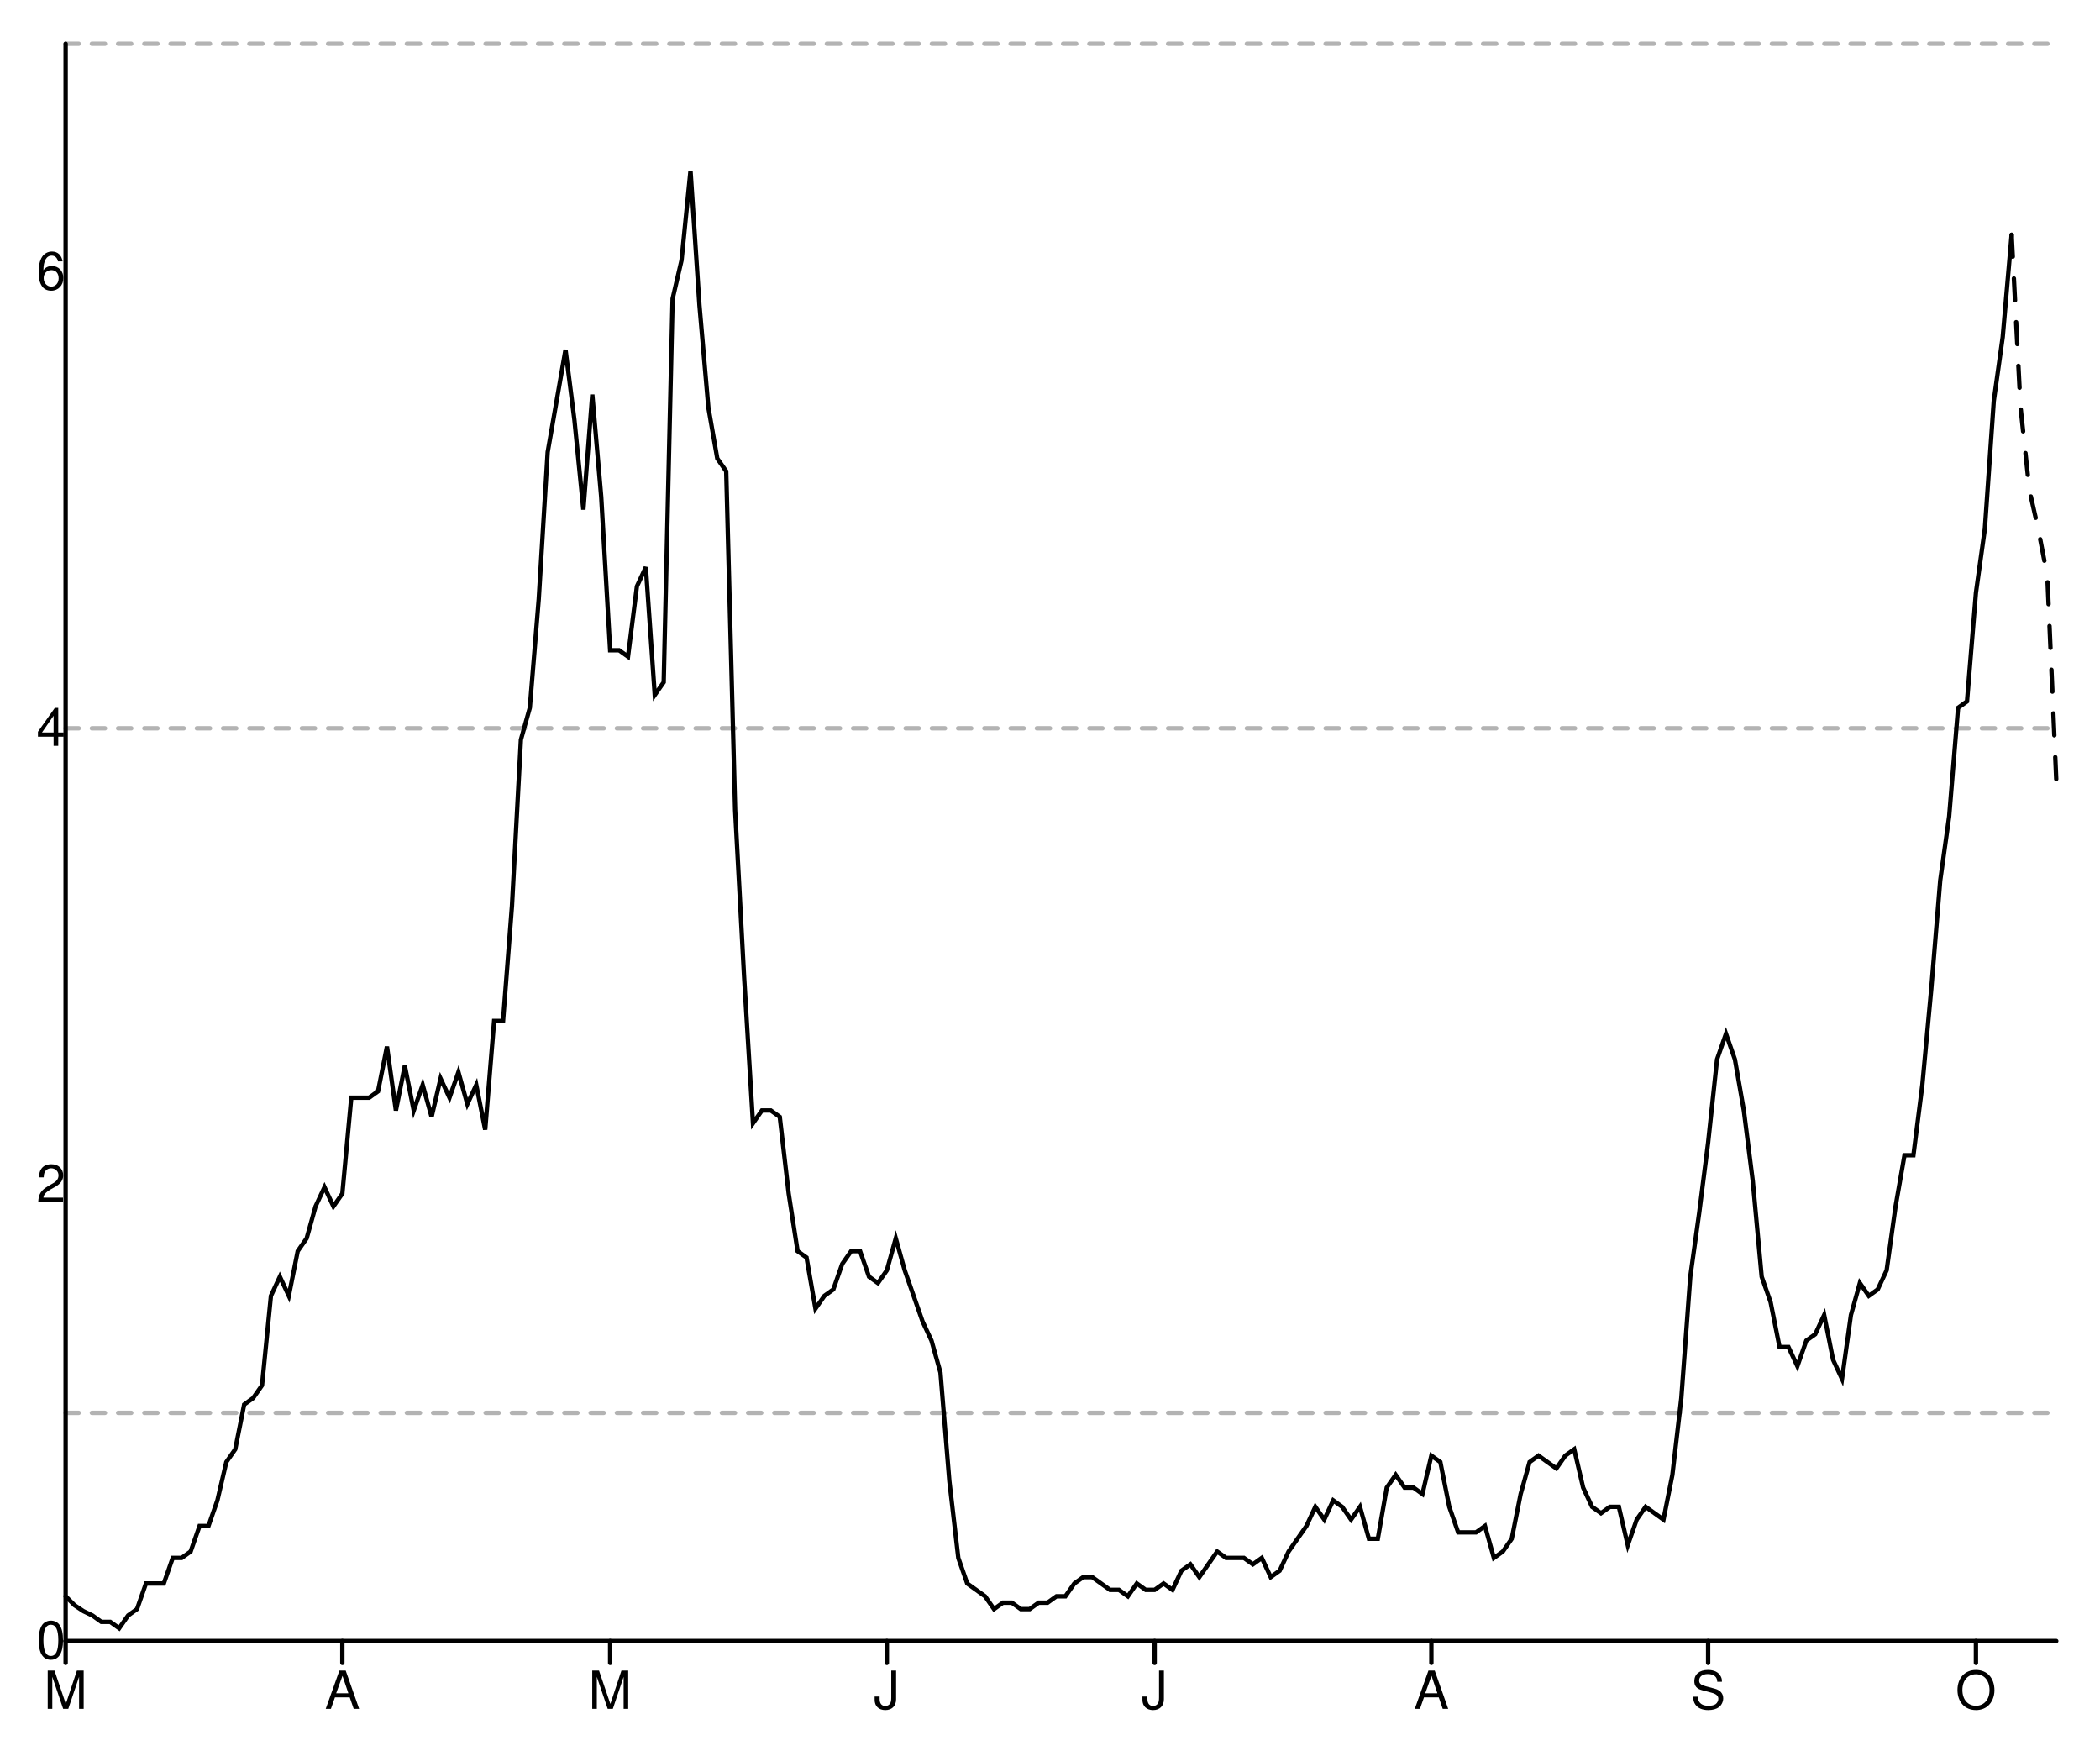
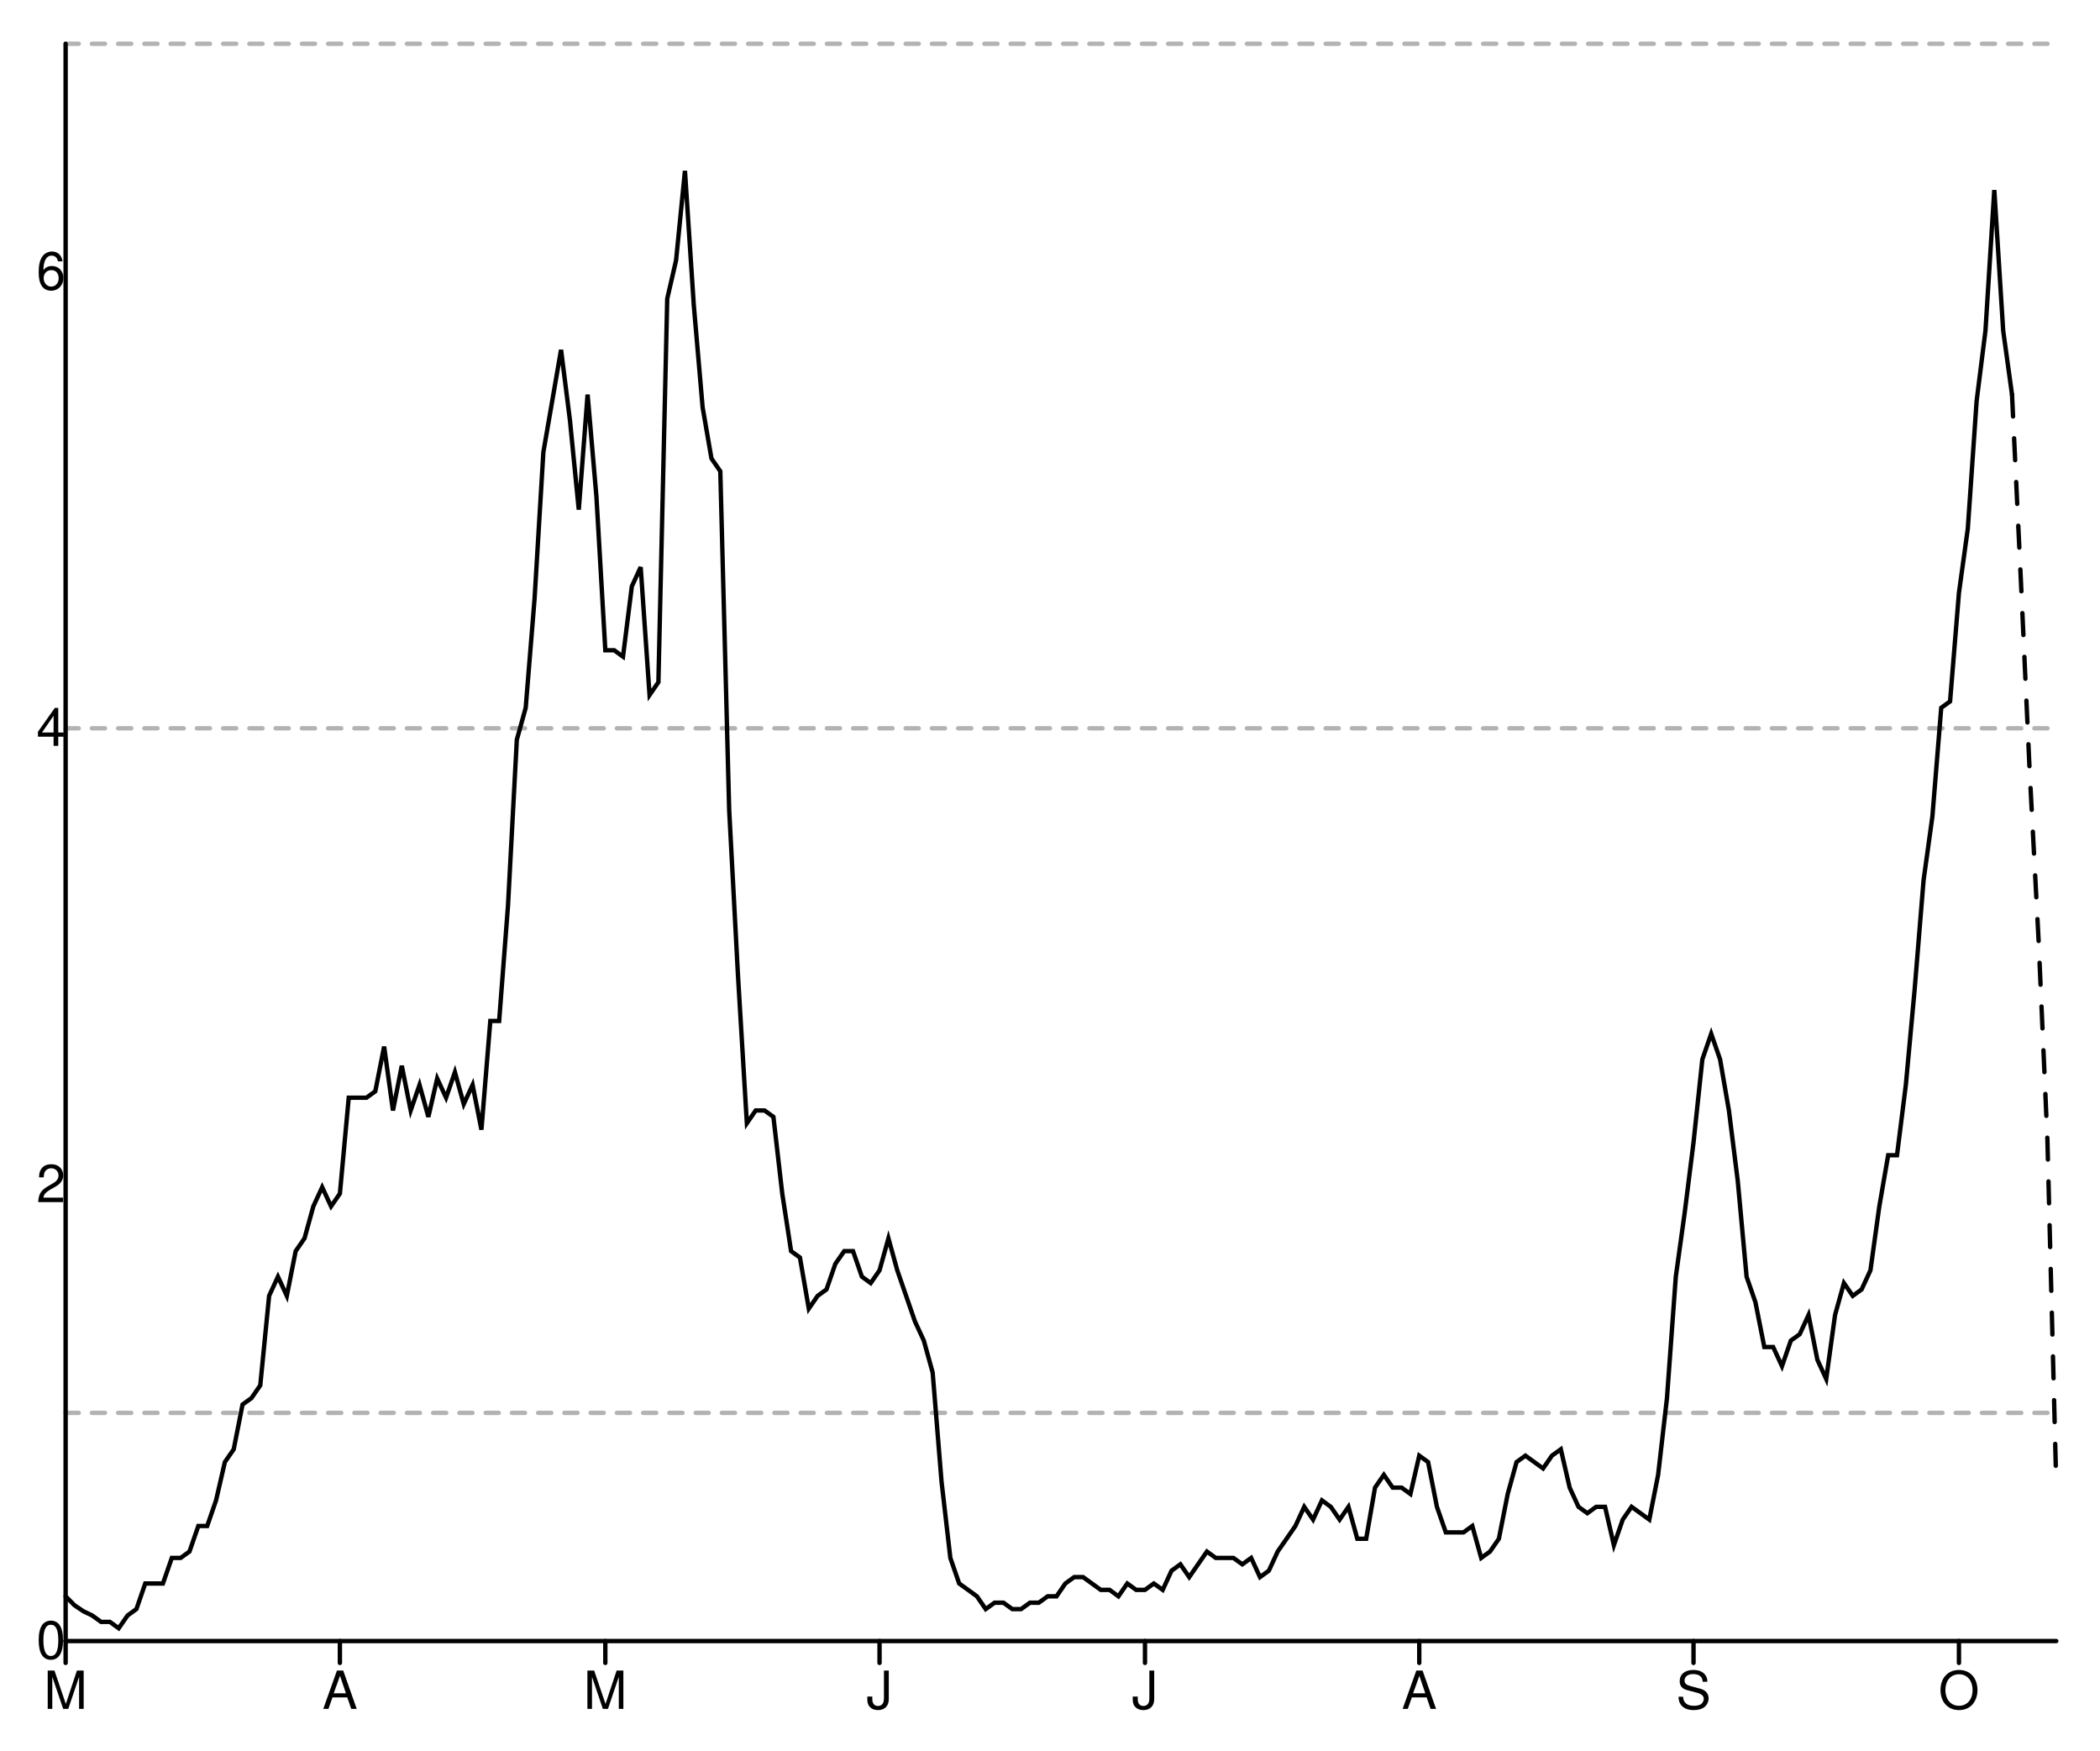
<svg xmlns="http://www.w3.org/2000/svg" width="480" height="400" viewBox="0 0 480 400" style="overflow:display" preserveAspectRatio="xMinYMin meet" overflow="visible">
  <defs>
    <style>
	.data-series path.line { fill-opacity: 0; stroke: black; }
	.data-series path.line.dotted { stroke-dasharray: 12 20 }
	.data-series circle { display: none; }
	.data-series:hover path.line, .data-series.on path.line { stroke-width: 1; }
	.data-series:hover circle, .data-series.on circle { display: inline; }
	.data-series circle:hover, .data-series circle.on { r: 1px!important; }
	.graph-grid { font-family: "Helvetica Neue",Helvetica,Arial,"Lucida Grande",sans-serif; }
	.graph-grid line { stroke: black; stroke-width: 1; stroke-linecap: round; }
	.graph-grid.graph-grid-x text { text-anchor: middle; dominant-baseline: hanging; transform: translateY(10px); }
	.graph-grid.graph-grid-y text { text-anchor: end; dominant-baseline: middle; transform: translateX(-10px); }
	</style>
  </defs>
  <g class="graph-grid graph-grid-y">
    <line x1="15.00" y1="375.00" x2="470.00" y2="375.00" data-left="15" />
    <text x="25" y="375" text-anchor="end">0</text>
    <text x="25" y="270.714" text-anchor="end">2</text>
    <text x="25" y="166.429" text-anchor="end">4</text>
    <text x="25" y="62.143" text-anchor="end">6</text>
    <text style="text-anchor:middle;dominant-baseline:hanging;font-weight:bold;transform: translateY(192.5px) rotate(-90deg);" />
  </g>
  <g class="graph-grid graph-grid-x">
    <line x1="15.00" y1="375.00" x2="15.00" y2="10.00" data-left="15" />
    <line class="tick" x1="15.00" y1="375.00" x2="15.00" y2="380.00" />
    <text x="15" y="375" text-anchor="middle">M</text>
-     <line class="tick" x1="78.25" y1="375.00" x2="78.25" y2="380.00" />
-     <text x="78.251" y="375" text-anchor="middle">A</text>
-     <line class="tick" x1="139.46" y1="375.00" x2="139.46" y2="380.00" />
-     <text x="139.462" y="375" text-anchor="middle">M</text>
-     <line class="tick" x1="202.71" y1="375.00" x2="202.71" y2="380.00" />
-     <text x="202.713" y="375" text-anchor="middle">J</text>
-     <line class="tick" x1="263.92" y1="375.00" x2="263.92" y2="380.00" />
-     <text x="263.924" y="375" text-anchor="middle">J</text>
-     <line class="tick" x1="327.17" y1="375.00" x2="327.17" y2="380.00" />
-     <text x="327.175" y="375" text-anchor="middle">A</text>
-     <line class="tick" x1="390.43" y1="375.00" x2="390.43" y2="380.00" />
-     <text x="390.426" y="375" text-anchor="middle">S</text>
-     <line class="tick" x1="451.64" y1="375.00" x2="451.64" y2="380.00" />
-     <text x="451.637" y="375" text-anchor="middle">O</text>
+     <line class="tick" x1="77.69" y1="375.00" x2="77.69" y2="380.00" />
+     <text x="77.689" y="375" text-anchor="middle">A</text>
+     <line class="tick" x1="138.36" y1="375.00" x2="138.36" y2="380.00" />
+     <text x="138.356" y="375" text-anchor="middle">M</text>
+     <line class="tick" x1="201.04" y1="375.00" x2="201.04" y2="380.00" />
+     <text x="201.044" y="375" text-anchor="middle">J</text>
+     <line class="tick" x1="261.71" y1="375.00" x2="261.71" y2="380.00" />
+     <text x="261.711" y="375" text-anchor="middle">J</text>
+     <line class="tick" x1="324.40" y1="375.00" x2="324.40" y2="380.00" />
+     <text x="324.4" y="375" text-anchor="middle">A</text>
+     <line class="tick" x1="387.09" y1="375.00" x2="387.09" y2="380.00" />
+     <text x="387.089" y="375" text-anchor="middle">S</text>
+     <line class="tick" x1="447.76" y1="375.00" x2="447.76" y2="380.00" />
+     <text x="447.756" y="375" text-anchor="middle">O</text>
    <text style="text-anchor:middle;dominant-baseline:hanging;font-weight:bold;transform: translateY(192.5px) rotate(-90deg);" />
  </g>
  <g data-series="widespread" class="data-series">
    <path d="M 15.00,10.00L 470.00,10.00" id="E06000054-level-0" class="line" stroke-width="1" stroke-linecap="round" stroke-dasharray="3,3" fill-opacity="0.3" opacity="0.3" />
  </g>
  <g data-series="substantial" class="data-series">
    <path d="M 15.00,166.43L 470.00,166.43" id="E06000054-level-1" class="line" stroke-width="1" stroke-linecap="round" stroke-dasharray="3,3" fill-opacity="0.3" opacity="0.3" />
  </g>
  <g data-series="moderate" class="data-series">
    <path d="M 15.00,322.86L 470.00,322.86" id="E06000054-level-2" class="line" stroke-width="1" stroke-linecap="round" stroke-dasharray="3,3" fill-opacity="0.3" opacity="0.3" />
  </g>
  <g data-series="new-cases" class="data-series">
-     <path d="M 15.00,364.78L 17.04,366.82L 19.08,368.18L 21.12,369.16L 23.16,370.62L 25.20,370.62L 27.24,372.08L 29.28,369.16L 31.32,367.70L 33.36,361.85L 35.40,361.85L 37.44,361.85L 39.48,356.01L 41.52,356.01L 43.57,354.55L 45.61,348.71L 47.65,348.71L 49.69,342.86L 51.73,334.10L 53.77,331.18L 55.81,320.95L 57.85,319.49L 59.89,316.57L 61.93,296.12L 63.97,291.74L 66.01,296.12L 68.05,285.90L 70.09,282.98L 72.13,275.67L 74.17,271.29L 76.21,275.67L 78.25,272.75L 80.29,250.84L 82.33,250.84L 84.37,250.84L 86.41,249.38L 88.45,239.16L 90.49,253.76L 92.53,243.54L 94.57,253.76L 96.61,247.92L 98.65,255.22L 100.70,246.46L 102.74,250.84L 104.78,245.00L 106.82,252.30L 108.86,247.92L 110.90,258.15L 112.94,233.31L 114.98,233.31L 117.02,207.02L 119.06,169.04L 121.10,161.74L 123.14,136.91L 125.18,103.31L 127.22,91.63L 129.26,79.94L 131.30,96.01L 133.34,116.46L 135.38,90.17L 137.42,113.54L 139.46,148.59L 141.50,148.59L 143.54,150.05L 145.58,133.99L 147.62,129.60L 149.66,158.82L 151.70,155.90L 153.74,68.26L 155.78,59.49L 157.83,39.04L 159.87,69.72L 161.91,93.09L 163.95,104.77L 165.99,107.69L 168.03,185.11L 170.07,223.09L 172.11,256.68L 174.15,253.76L 176.19,253.76L 178.23,255.22L 180.27,272.75L 182.31,285.90L 184.35,287.36L 186.39,299.04L 188.43,296.12L 190.47,294.66L 192.51,288.82L 194.55,285.90L 196.59,285.90L 198.63,291.74L 200.67,293.20L 202.71,290.28L 204.75,282.98L 206.79,290.28L 208.83,296.12L 210.87,301.97L 212.91,306.35L 214.96,313.65L 217.00,338.48L 219.04,356.01L 221.08,361.85L 223.12,363.31L 225.16,364.78L 227.20,367.70L 229.24,366.24L 231.28,366.24L 233.32,367.70L 235.36,367.70L 237.40,366.24L 239.44,366.24L 241.48,364.78L 243.52,364.78L 245.56,361.85L 247.60,360.39L 249.64,360.39L 251.68,361.85L 253.72,363.31L 255.76,363.31L 257.80,364.78L 259.84,361.85L 261.88,363.31L 263.92,363.31L 265.96,361.85L 268.00,363.31L 270.04,358.93L 272.09,357.47L 274.13,360.39L 276.17,357.47L 278.21,354.55L 280.25,356.01L 282.29,356.01L 284.33,356.01L 286.37,357.47L 288.41,356.01L 290.45,360.39L 292.49,358.93L 294.53,354.55L 296.57,351.63L 298.61,348.71L 300.65,344.33L 302.69,347.25L 304.73,342.86L 306.77,344.33L 308.81,347.25L 310.85,344.33L 312.89,351.63L 314.93,351.63L 316.97,339.94L 319.01,337.02L 321.05,339.94L 323.09,339.94L 325.13,341.40L 327.17,332.64L 329.22,334.10L 331.26,344.33L 333.30,350.17L 335.34,350.17L 337.38,350.17L 339.42,348.71L 341.46,356.01L 343.50,354.55L 345.54,351.63L 347.58,341.40L 349.62,334.10L 351.66,332.64L 353.70,334.10L 355.74,335.56L 357.78,332.64L 359.82,331.18L 361.86,339.94L 363.90,344.33L 365.94,345.79L 367.98,344.33L 370.02,344.33L 372.06,353.09L 374.10,347.25L 376.14,344.33L 378.18,345.79L 380.22,347.25L 382.26,337.02L 384.30,319.49L 386.35,291.74L 388.39,277.13L 390.43,261.07L 392.47,242.08L 394.51,236.23L 396.55,242.08L 398.59,253.76L 400.63,269.83L 402.67,291.74L 404.71,297.58L 406.75,307.81L 408.79,307.81L 410.83,312.19L 412.87,306.35L 414.91,304.89L 416.95,300.50L 418.99,310.73L 421.03,315.11L 423.07,300.50L 425.11,293.20L 427.15,296.12L 429.19,294.66L 431.23,290.28L 433.27,275.67L 435.31,263.99L 437.35,263.99L 439.39,247.92L 441.43,226.01L 443.48,201.18L 445.52,186.57L 447.56,161.74L 449.60,160.28L 451.64,135.45L 453.68,120.84L 455.72,91.63L 457.76,77.02L 459.80,53.65" id="New cases" class="line" stroke-width="1" stroke-linecap="round" />
+     <path d="M 15.00,364.78L 17.02,366.82L 19.04,368.18L 21.07,369.16L 23.09,370.62L 25.11,370.62L 27.13,372.08L 29.16,369.16L 31.18,367.70L 33.20,361.85L 35.22,361.85L 37.24,361.85L 39.27,356.01L 41.29,356.01L 43.31,354.55L 45.33,348.71L 47.36,348.71L 49.38,342.86L 51.40,334.10L 53.42,331.18L 55.44,320.95L 57.47,319.49L 59.49,316.57L 61.51,296.12L 63.53,291.74L 65.56,296.12L 67.58,285.90L 69.60,282.98L 71.62,275.67L 73.64,271.29L 75.67,275.67L 77.69,272.75L 79.71,250.84L 81.73,250.84L 83.76,250.84L 85.78,249.38L 87.80,239.16L 89.82,253.76L 91.84,243.54L 93.87,253.76L 95.89,247.92L 97.91,255.22L 99.93,246.46L 101.96,250.84L 103.98,245.00L 106.00,252.30L 108.02,247.92L 110.04,258.15L 112.07,233.31L 114.09,233.31L 116.11,207.02L 118.13,169.04L 120.16,161.74L 122.18,136.91L 124.20,103.31L 126.22,91.63L 128.24,79.94L 130.27,96.01L 132.29,116.46L 134.31,90.17L 136.33,113.54L 138.36,148.59L 140.38,148.59L 142.40,150.05L 144.42,133.99L 146.44,129.60L 148.47,158.82L 150.49,155.90L 152.51,68.26L 154.53,59.49L 156.56,39.04L 158.58,69.72L 160.60,93.09L 162.62,104.77L 164.64,107.69L 166.67,185.11L 168.69,223.09L 170.71,256.68L 172.73,253.76L 174.76,253.76L 176.78,255.22L 178.80,272.75L 180.82,285.90L 182.84,287.36L 184.87,299.04L 186.89,296.12L 188.91,294.66L 190.93,288.82L 192.96,285.90L 194.98,285.90L 197.00,291.74L 199.02,293.20L 201.04,290.28L 203.07,282.98L 205.09,290.28L 207.11,296.12L 209.13,301.97L 211.16,306.35L 213.18,313.65L 215.20,338.48L 217.22,356.01L 219.24,361.85L 221.27,363.31L 223.29,364.78L 225.31,367.70L 227.33,366.24L 229.36,366.24L 231.38,367.70L 233.40,367.70L 235.42,366.24L 237.44,366.24L 239.47,364.78L 241.49,364.78L 243.51,361.85L 245.53,360.39L 247.56,360.39L 249.58,361.85L 251.60,363.31L 253.62,363.31L 255.64,364.78L 257.67,361.85L 259.69,363.31L 261.71,363.31L 263.73,361.85L 265.76,363.31L 267.78,358.93L 269.80,357.47L 271.82,360.39L 273.84,357.47L 275.87,354.55L 277.89,356.01L 279.91,356.01L 281.93,356.01L 283.96,357.47L 285.98,356.01L 288.00,360.39L 290.02,358.93L 292.04,354.55L 294.07,351.63L 296.09,348.71L 298.11,344.33L 300.13,347.25L 302.16,342.86L 304.18,344.33L 306.20,347.25L 308.22,344.33L 310.24,351.63L 312.27,351.63L 314.29,339.94L 316.31,337.02L 318.33,339.94L 320.36,339.94L 322.38,341.40L 324.40,332.64L 326.42,334.10L 328.44,344.33L 330.47,350.17L 332.49,350.17L 334.51,350.17L 336.53,348.71L 338.56,356.01L 340.58,354.55L 342.60,351.63L 344.62,341.40L 346.64,334.10L 348.67,332.64L 350.69,334.10L 352.71,335.56L 354.73,332.64L 356.76,331.18L 358.78,339.94L 360.80,344.33L 362.82,345.79L 364.84,344.33L 366.87,344.33L 368.89,353.09L 370.91,347.25L 372.93,344.33L 374.96,345.79L 376.98,347.25L 379.00,337.02L 381.02,319.49L 383.04,291.74L 385.07,277.13L 387.09,261.07L 389.11,242.08L 391.13,236.23L 393.16,242.08L 395.18,253.76L 397.20,269.83L 399.22,291.74L 401.24,297.58L 403.27,307.81L 405.29,307.81L 407.31,312.19L 409.33,306.35L 411.36,304.89L 413.38,300.50L 415.40,310.73L 417.42,315.11L 419.44,300.50L 421.47,293.20L 423.49,296.12L 425.51,294.66L 427.53,290.28L 429.56,275.67L 431.58,263.99L 433.60,263.99L 435.62,247.92L 437.64,226.01L 439.67,201.18L 441.69,186.57L 443.71,161.74L 445.73,160.28L 447.76,135.45L 449.78,120.84L 451.80,91.63L 453.82,75.56L 455.84,43.42L 457.87,75.56L 459.89,90.17" id="New cases" class="line" stroke-width="1" stroke-linecap="round" />
  </g>
  <g data-series="recent-cases" class="data-series">
-     <path d="M 459.80,53.65L 461.84,93.09L 463.88,112.08L 465.92,121.08L 467.96,131.65L 470.00,178.17" id="Recent cases" class="line" stroke-width="1" stroke-linecap="round" stroke-dasharray="5,5" />
+     <path d="M 459.89,90.17L 461.91,132.53L 463.93,176.35L 465.96,214.81L 467.98,260.48L 470.00,339.21" id="Recent cases" class="line" stroke-width="1" stroke-linecap="round" stroke-dasharray="5,5" />
  </g>
</svg>
